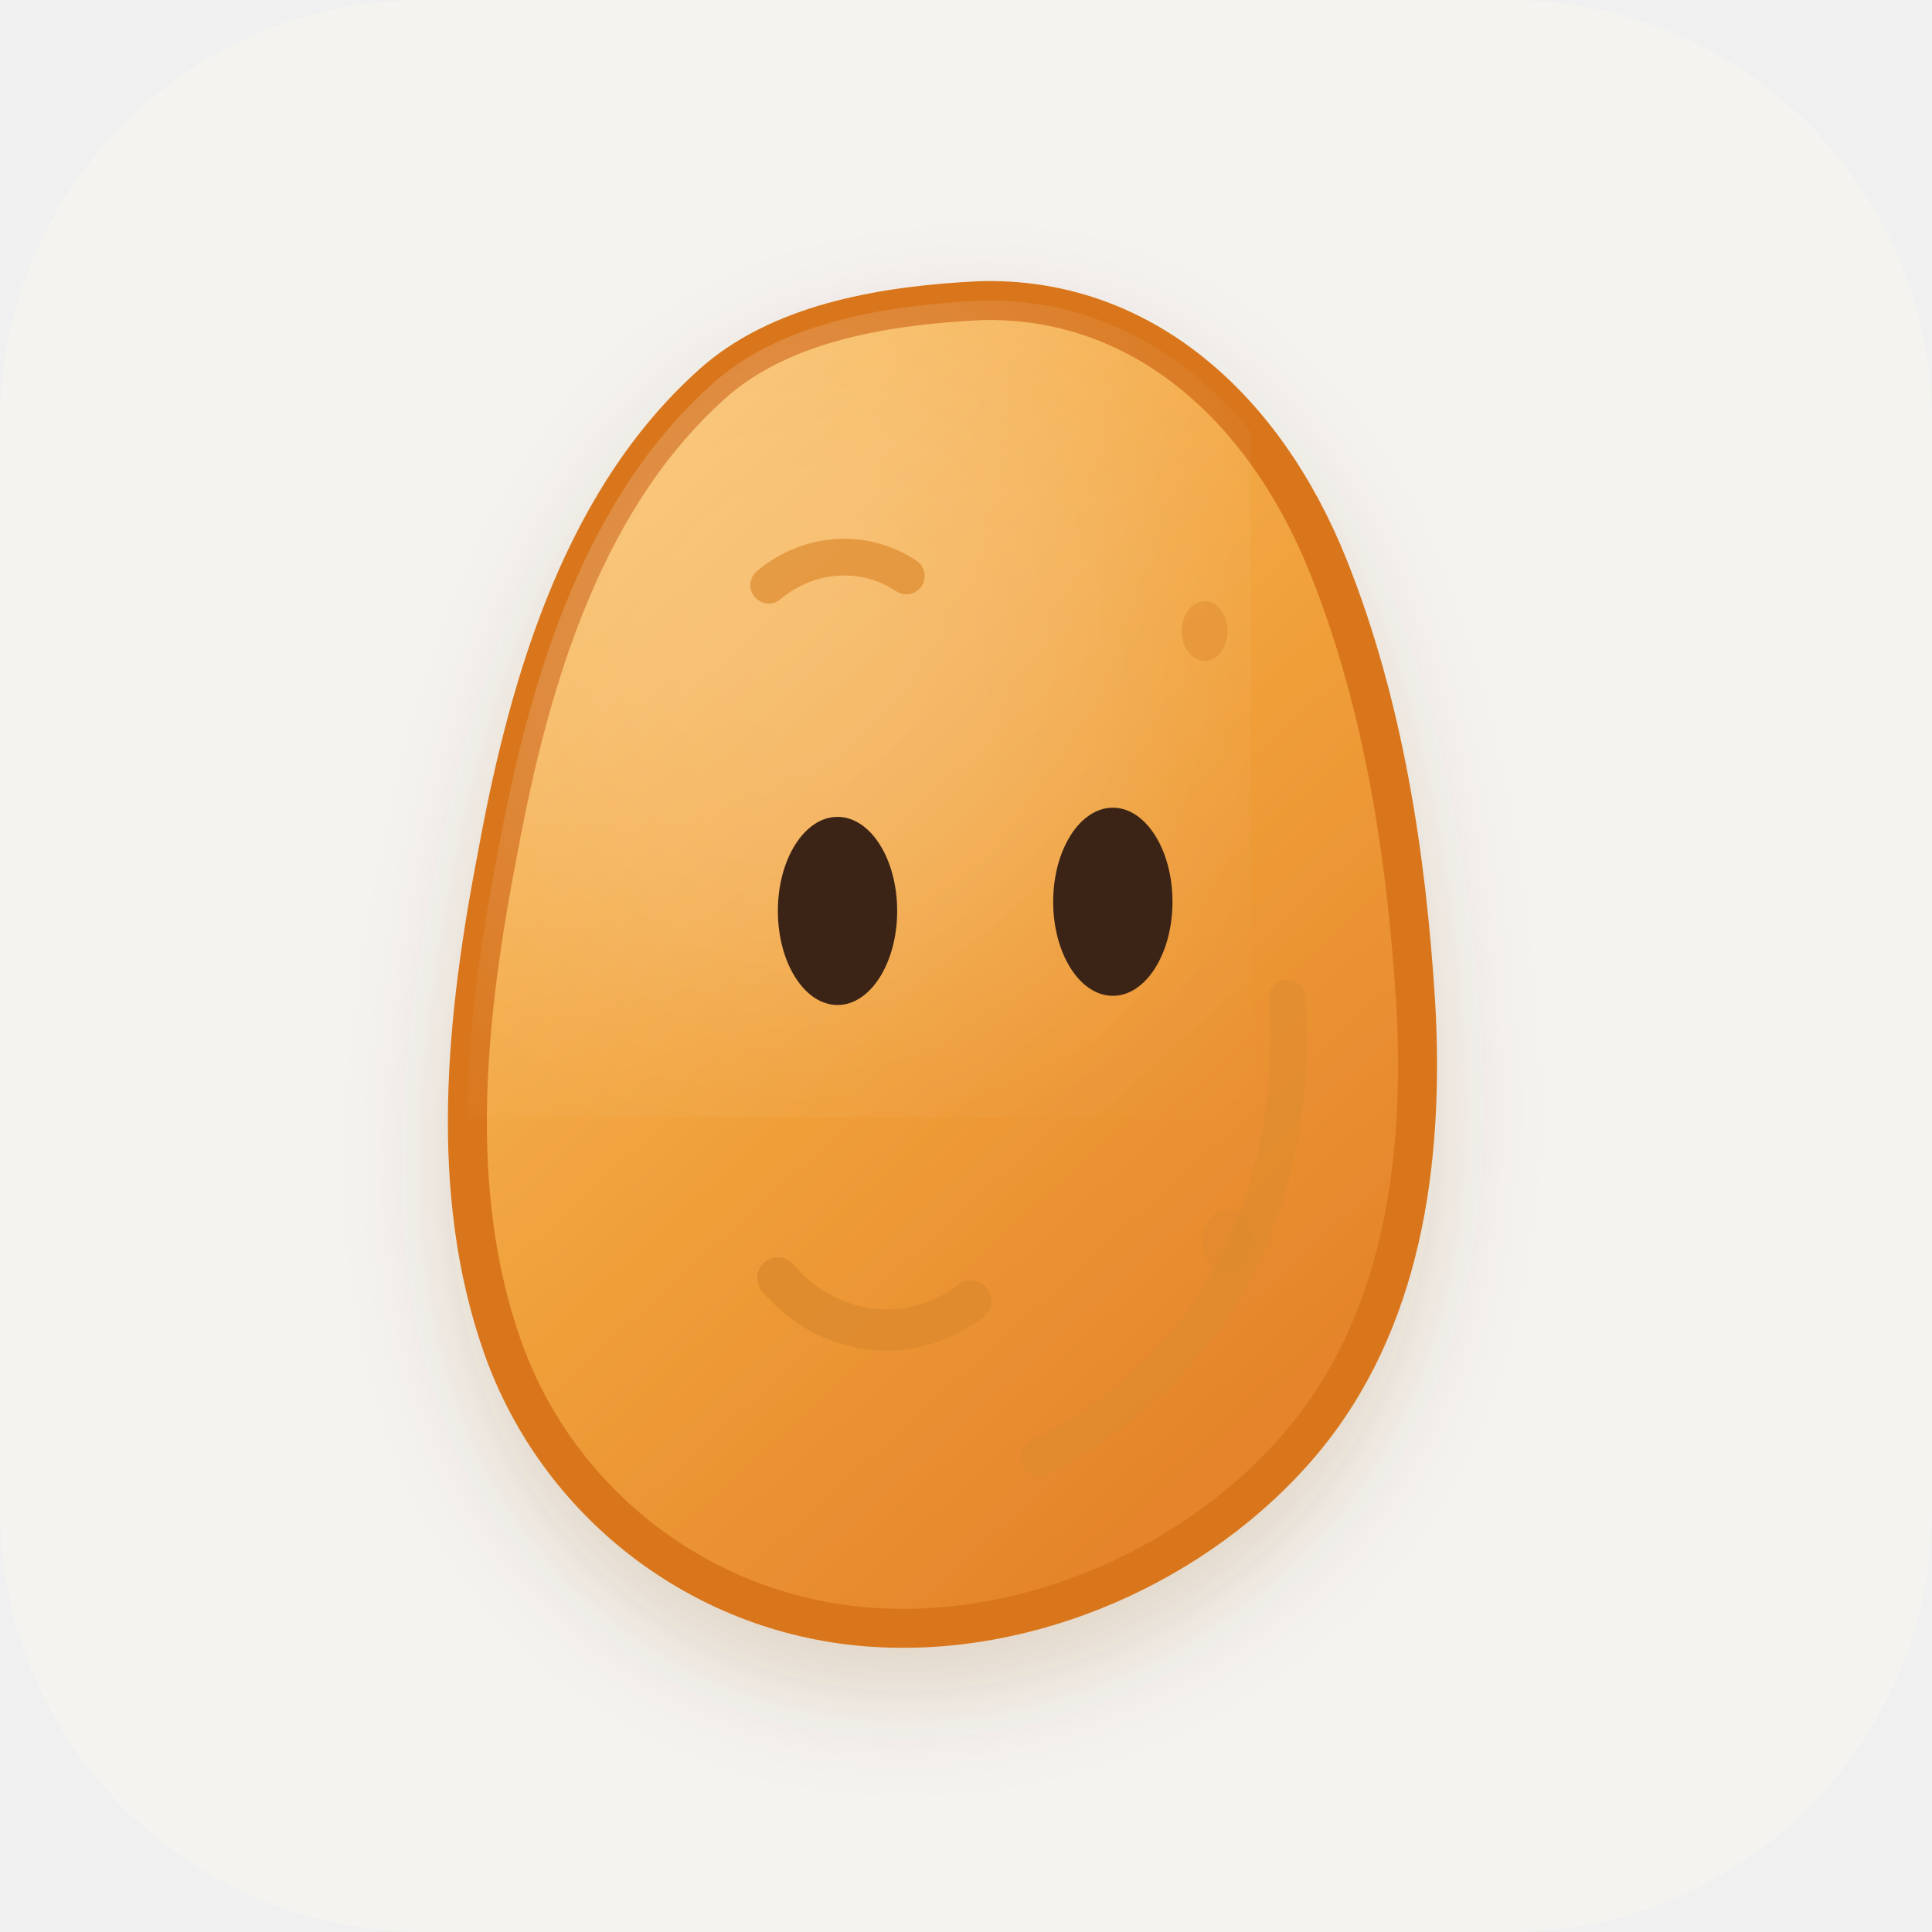
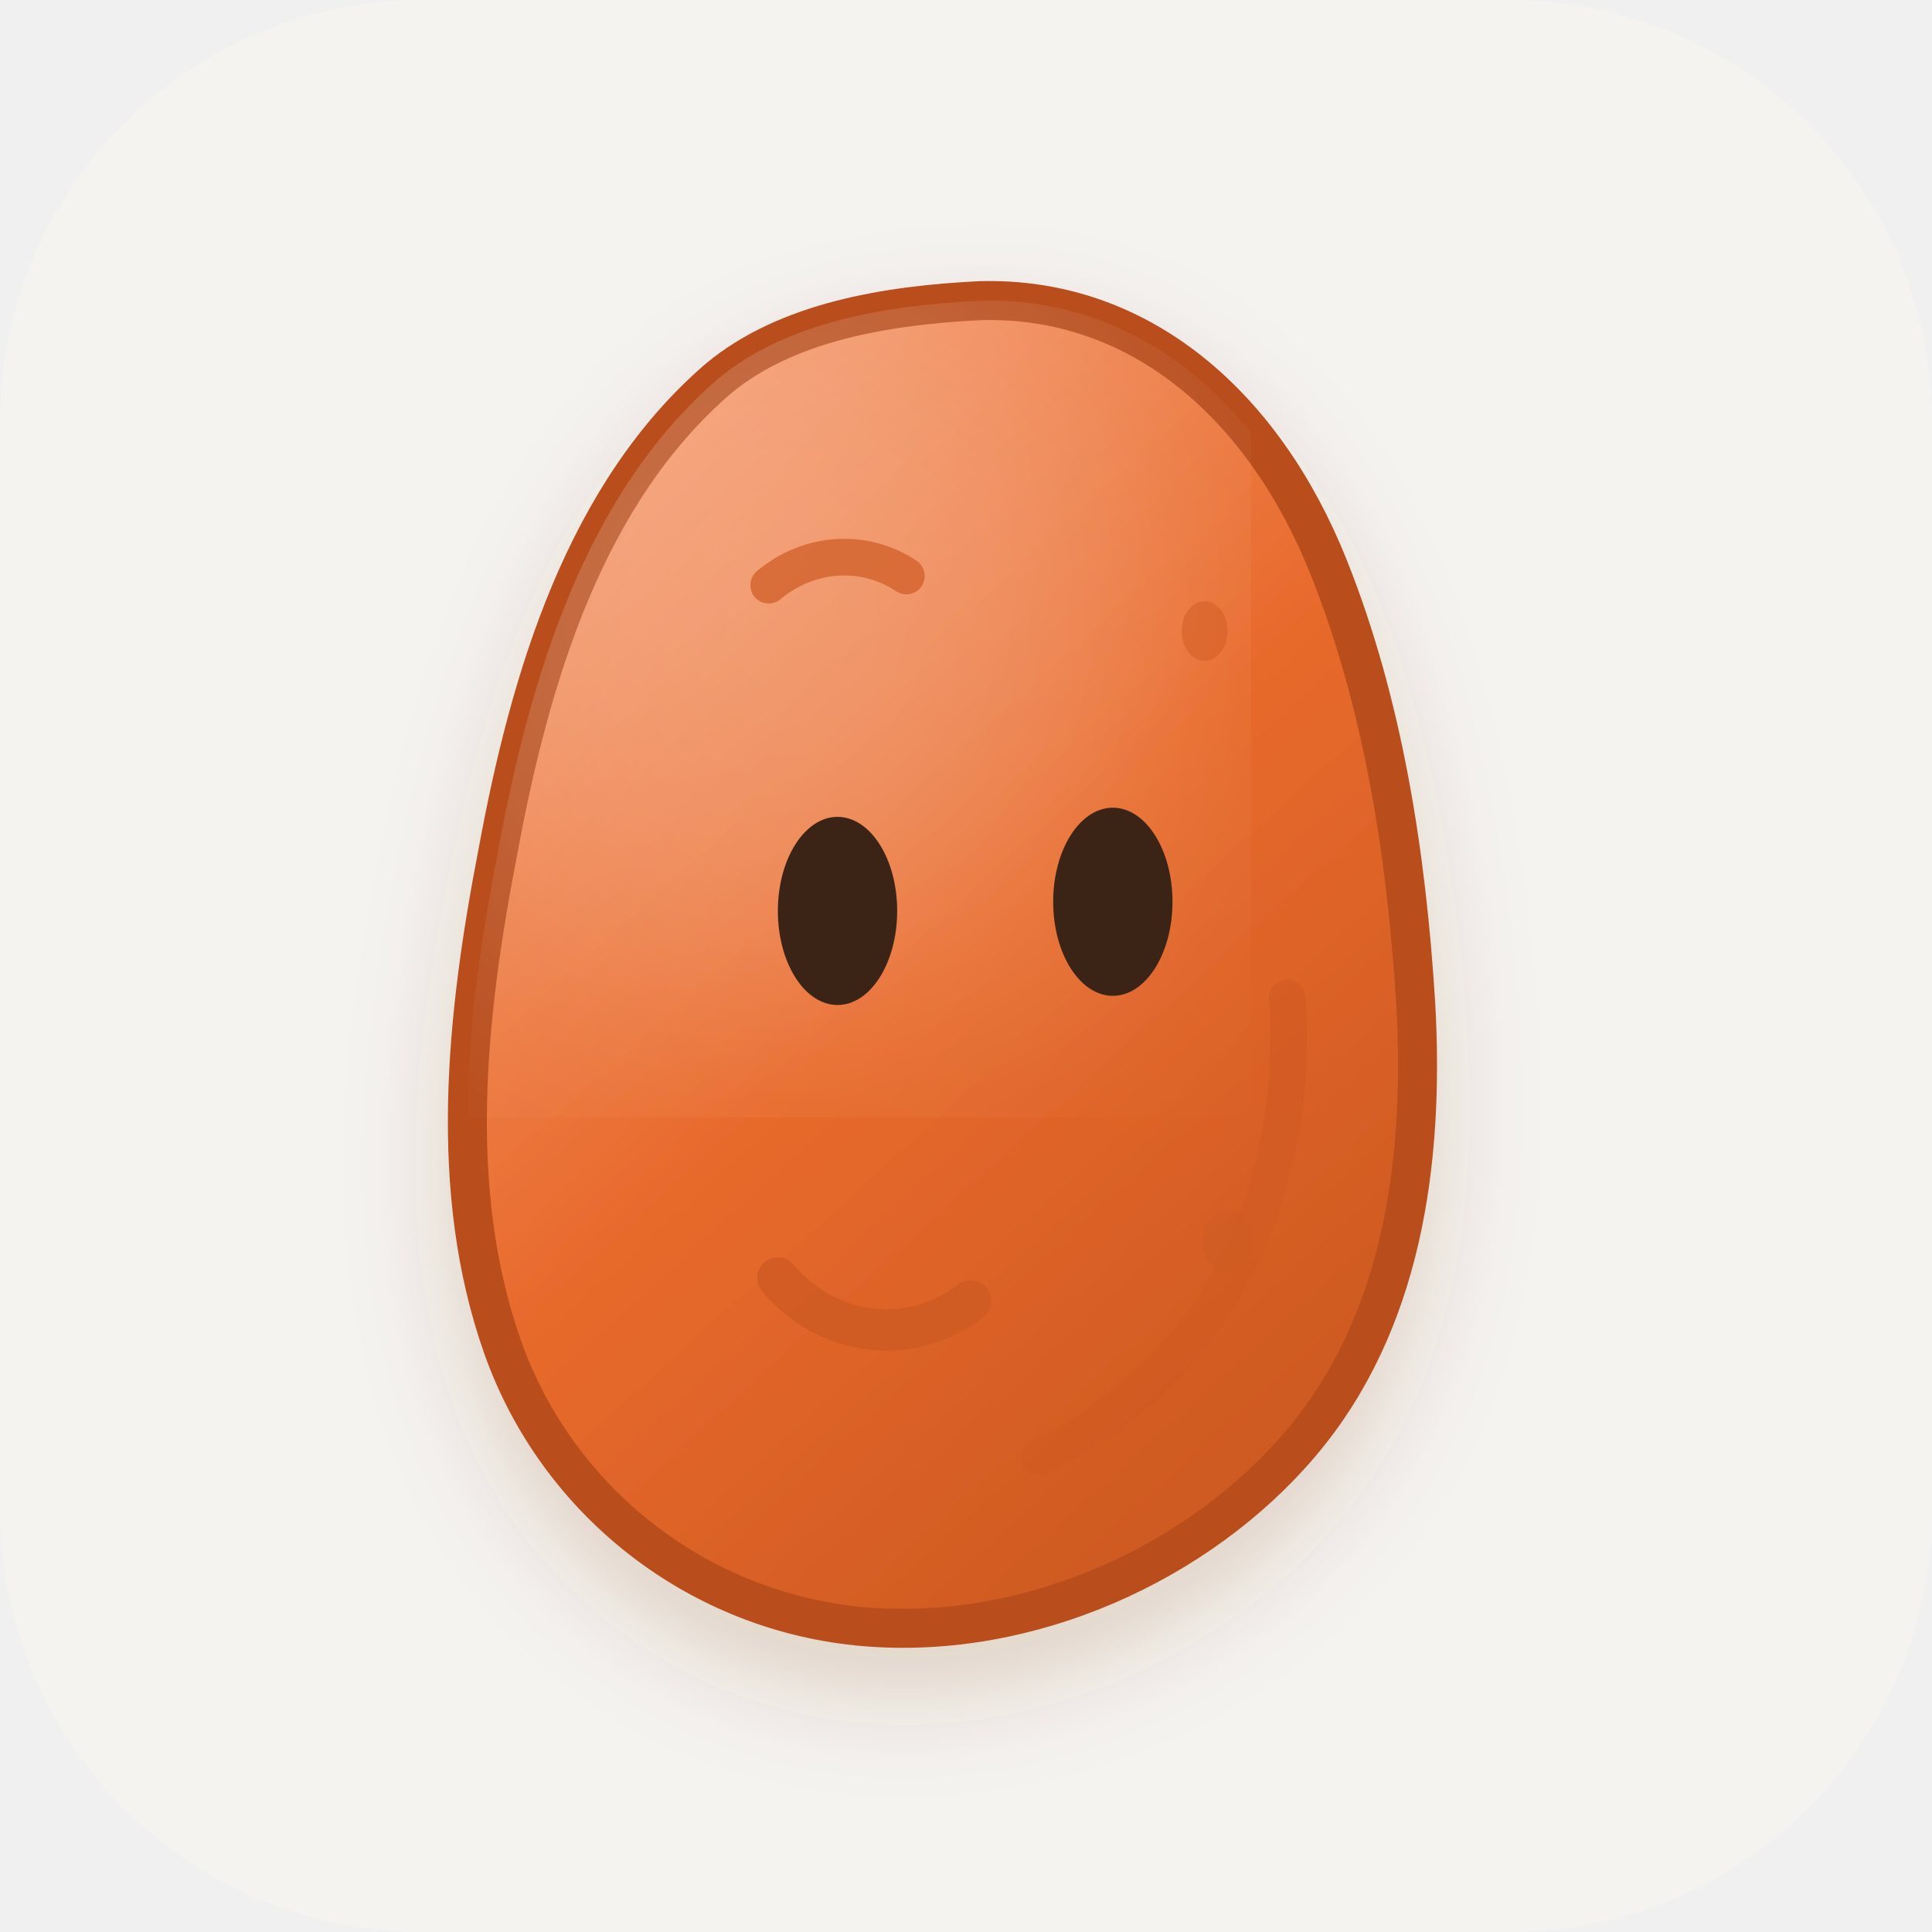
<svg xmlns="http://www.w3.org/2000/svg" viewBox="0 0 64 64">
  <rect width="64" height="64" rx="14" fill="#F4F3F0" />
  <g transform="translate(7.68,7.68) scale(0.76)">
    <defs>
      <linearGradient id="shi2" x1="22%" y1="10%" x2="74%" y2="90%">
-         <stop offset="0" stop-color="#F8BA5E" />
-         <stop offset="0.5" stop-color="#F0A03A" />
-         <stop offset="1" stop-color="#E5842A" />
+         <stop offset="0" stop-color="#F39263" />
+         <stop offset="0.5" stop-color="#E86A2C" />
+         <stop offset="1" stop-color="#CF5A22" />
      </linearGradient>
      <filter id="bli2">
        <feGaussianBlur stdDeviation="7" />
      </filter>
      <filter id="dpi2" x="-35%" y="-35%" width="180%" height="180%">
-         <feDropShadow dx="0" dy="2" stdDeviation="2.2" flood-color="#8A4310" flood-opacity="0.18" />
+         <feDropShadow dx="0" dy="2" stdDeviation="2.2" flood-color="#8A3810" flood-opacity="0.18" />
      </filter>
      <clipPath id="cpi2">
        <path d="M32.6,3.0 C39.6,2.8 45.0,7.6 47.8,14.6 C50.2,20.6 51.2,27.2 51.6,33.6 C52.0,40.6 51.0,47.6 46.6,52.8 C42.2,58.0 34.8,61.4 27.6,60.8 C20.4,60.2 14.2,55.4 11.8,48.6 C9.4,41.8 10.2,34.2 11.6,27.0 C13.0,19.4 15.4,11.4 21.2,6.4 C24.2,3.9 28.6,3.2 32.6,3.0 Z" />
      </clipPath>
    </defs>
-     <path d="M32.6,3.0 C39.6,2.8 45.0,7.6 47.8,14.6 C50.2,20.6 51.2,27.2 51.6,33.6 C52.0,40.6 51.0,47.6 46.6,52.8 C42.2,58.0 34.8,61.4 27.6,60.8 C20.4,60.2 14.2,55.4 11.8,48.6 C9.4,41.8 10.2,34.2 11.6,27.0 C13.0,19.4 15.4,11.4 21.2,6.4 C24.2,3.9 28.6,3.2 32.6,3.0 Z" fill="url(#shi2)" stroke="#D9761C" stroke-width="1.7" stroke-linejoin="round" filter="url(#dpi2)" />
+     <path d="M32.6,3.0 C39.6,2.8 45.0,7.6 47.8,14.6 C50.2,20.6 51.2,27.2 51.6,33.6 C52.0,40.6 51.0,47.6 46.6,52.8 C42.2,58.0 34.8,61.4 27.6,60.8 C20.4,60.2 14.2,55.4 11.8,48.6 C9.4,41.8 10.2,34.2 11.6,27.0 C13.0,19.4 15.4,11.4 21.2,6.4 C24.2,3.9 28.6,3.2 32.6,3.0 Z" fill="url(#shi2)" stroke="#B94E1F" stroke-width="1.7" stroke-linejoin="round" filter="url(#dpi2)" />
    <g clip-path="url(#cpi2)">
      <ellipse cx="24" cy="17" rx="17" ry="18" fill="#FFFFFF" opacity="0.20" filter="url(#bli2)" />
    </g>
    <ellipse cx="26.4" cy="29.6" rx="2.6" ry="4.1" fill="#3B2416" />
    <ellipse cx="38.4" cy="29.2" rx="2.6" ry="4.1" fill="#3B2416" />
-     <path d="M46.0,33.4 C46.6,42.0 42.8,49.8 35.2,53.4" fill="none" stroke="#DD8A2E" stroke-width="1.6" stroke-linecap="round" opacity="0.55" />
-     <path d="M23.8,45.6 C26.0,48.2 29.6,48.6 32.2,46.6" fill="none" stroke="#DD8A2E" stroke-width="1.8" stroke-linecap="round" opacity="0.85" />
-     <path d="M23.4,15.4 C25.2,13.9 27.6,13.8 29.4,15.0" fill="none" stroke="#DD8A2E" stroke-width="1.6" stroke-linecap="round" opacity="0.7" />
-     <ellipse cx="42.4" cy="17.4" rx="1.0" ry="1.3" fill="#DD8A2E" opacity="0.5" />
-     <ellipse cx="43.4" cy="44.0" rx="1.1" ry="1.4" fill="#DD8A2E" opacity="0.45" />
+     <path d="M46.0,33.4 C46.6,42.0 42.8,49.8 35.2,53.4" fill="none" stroke="#CF5A22" stroke-width="1.6" stroke-linecap="round" opacity="0.55" />
+     <path d="M23.8,45.6 C26.0,48.2 29.6,48.6 32.2,46.6" fill="none" stroke="#CF5A22" stroke-width="1.8" stroke-linecap="round" opacity="0.85" />
+     <path d="M23.4,15.4 C25.2,13.9 27.6,13.8 29.4,15.0" fill="none" stroke="#CF5A22" stroke-width="1.6" stroke-linecap="round" opacity="0.7" />
+     <ellipse cx="42.4" cy="17.4" rx="1.0" ry="1.3" fill="#CF5A22" opacity="0.5" />
+     <ellipse cx="43.4" cy="44.0" rx="1.1" ry="1.4" fill="#CF5A22" opacity="0.45" />
  </g>
</svg>
